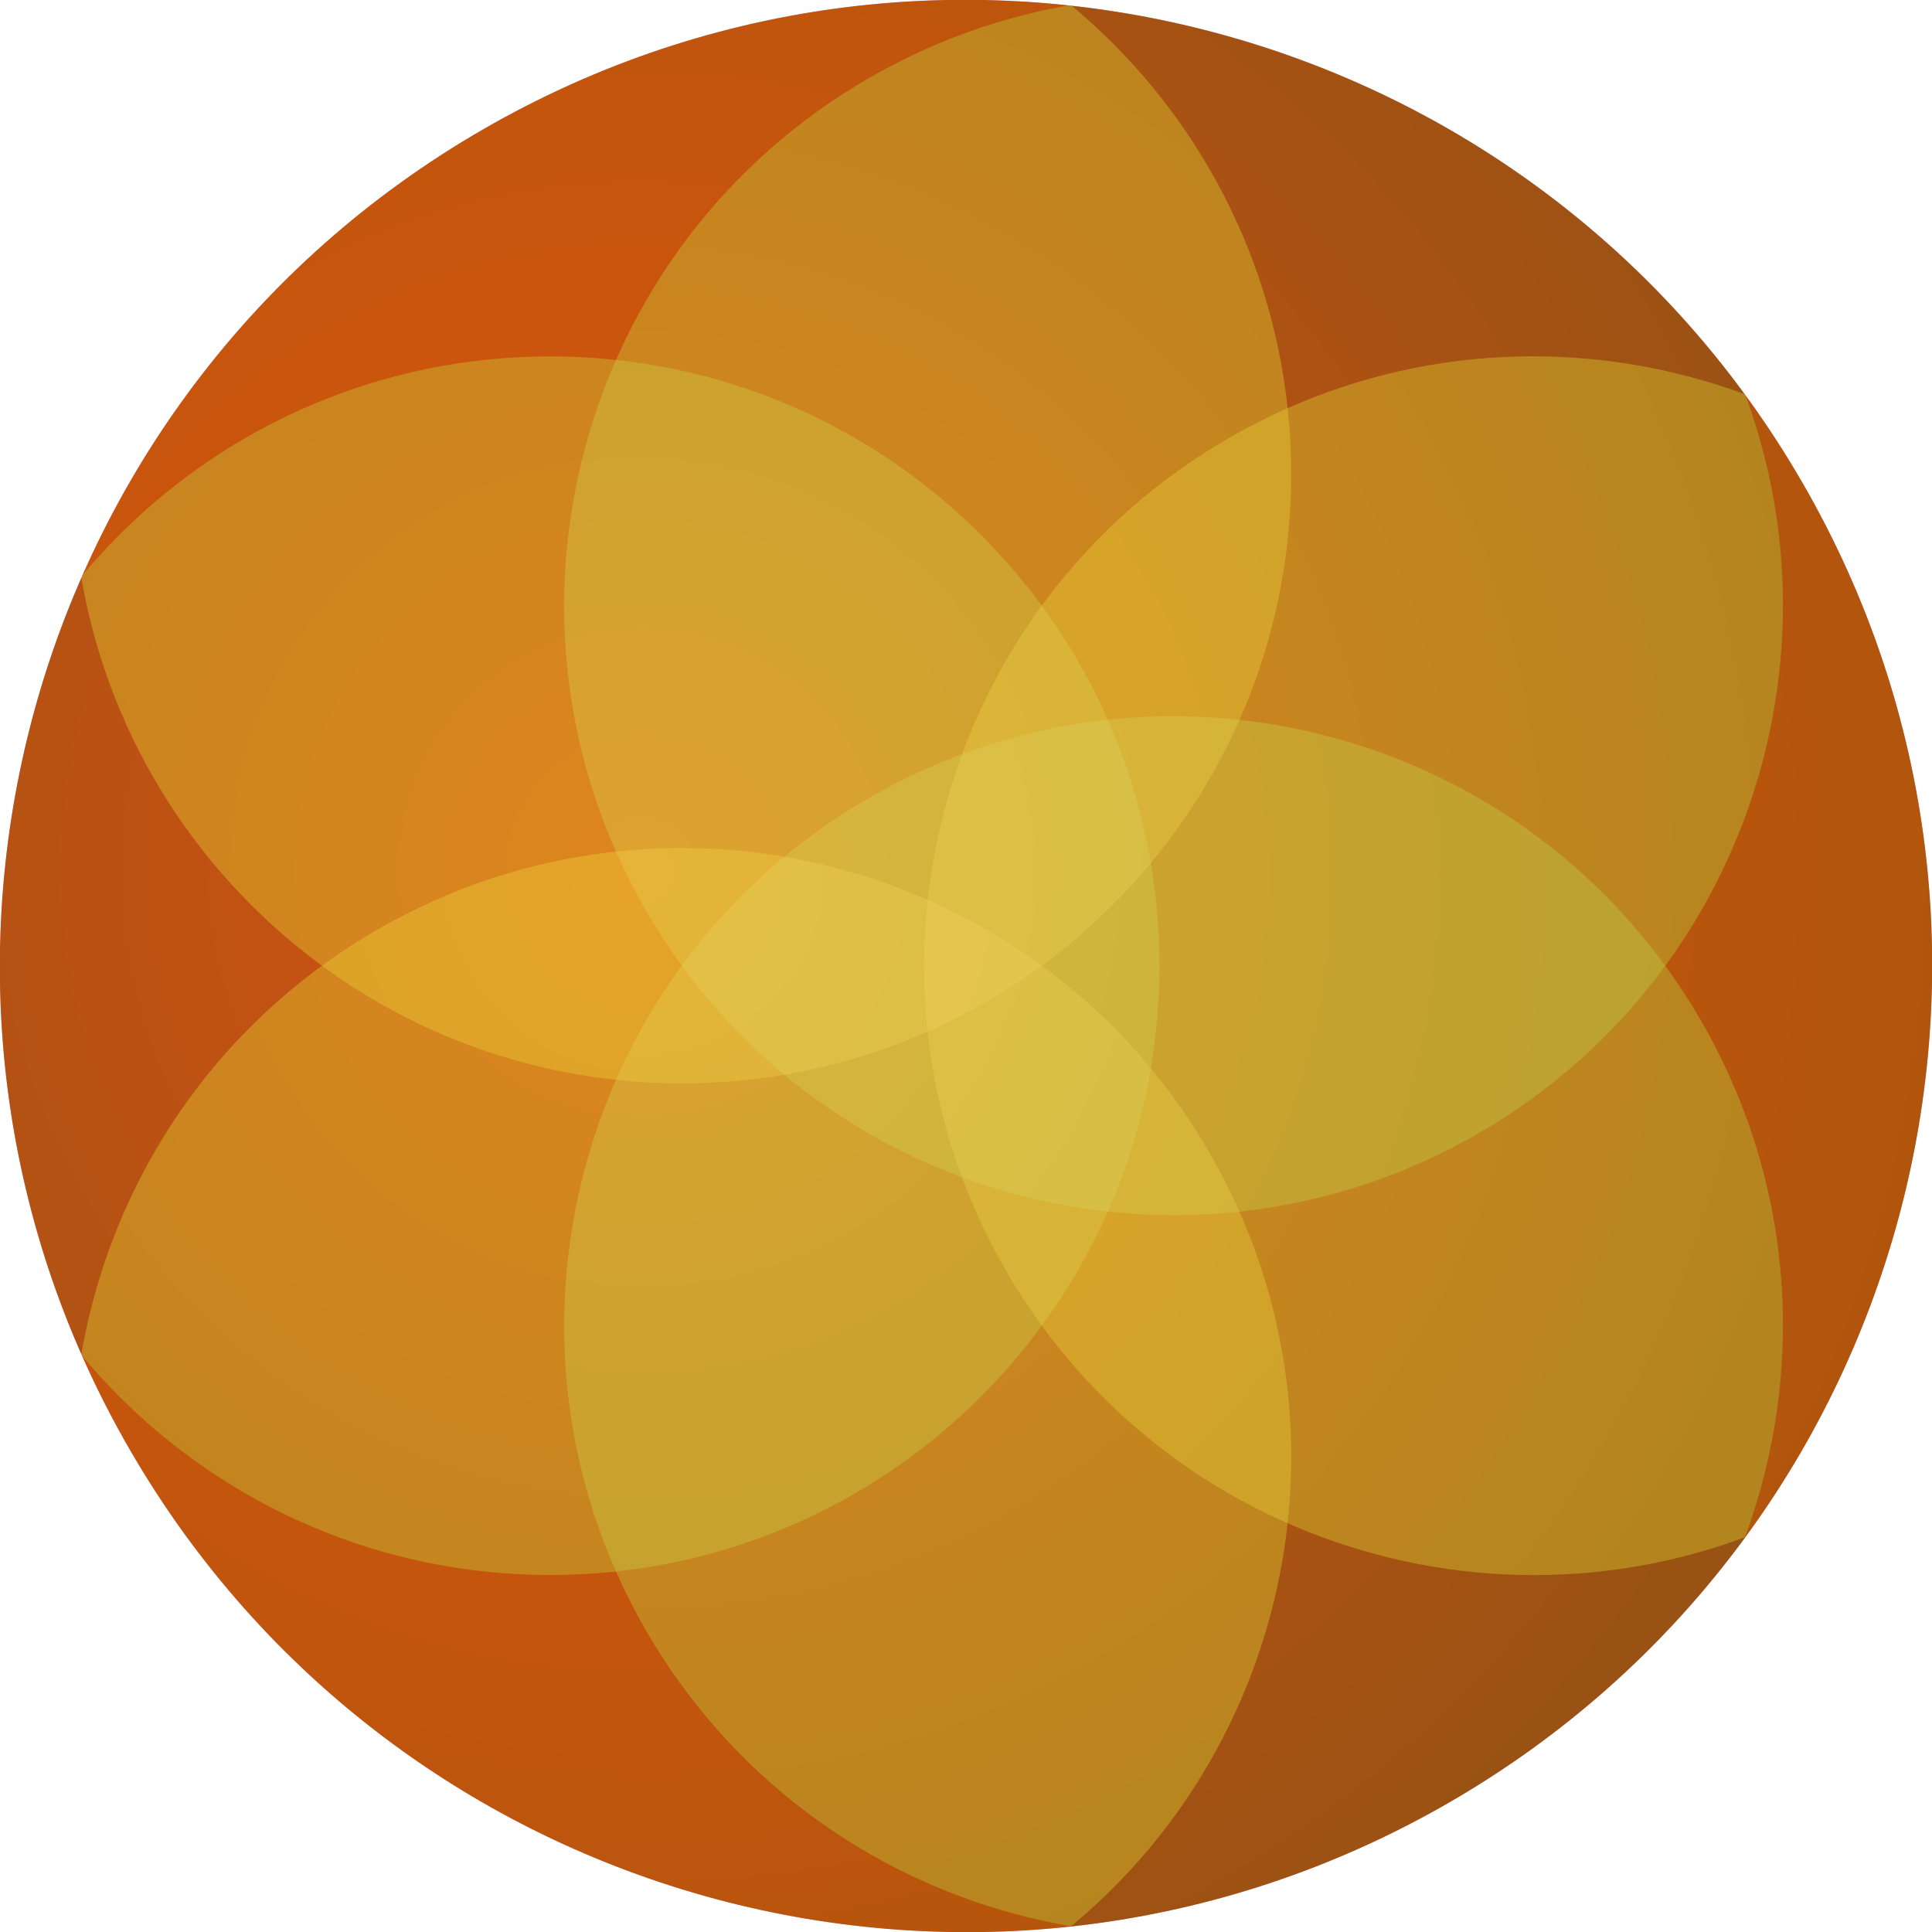
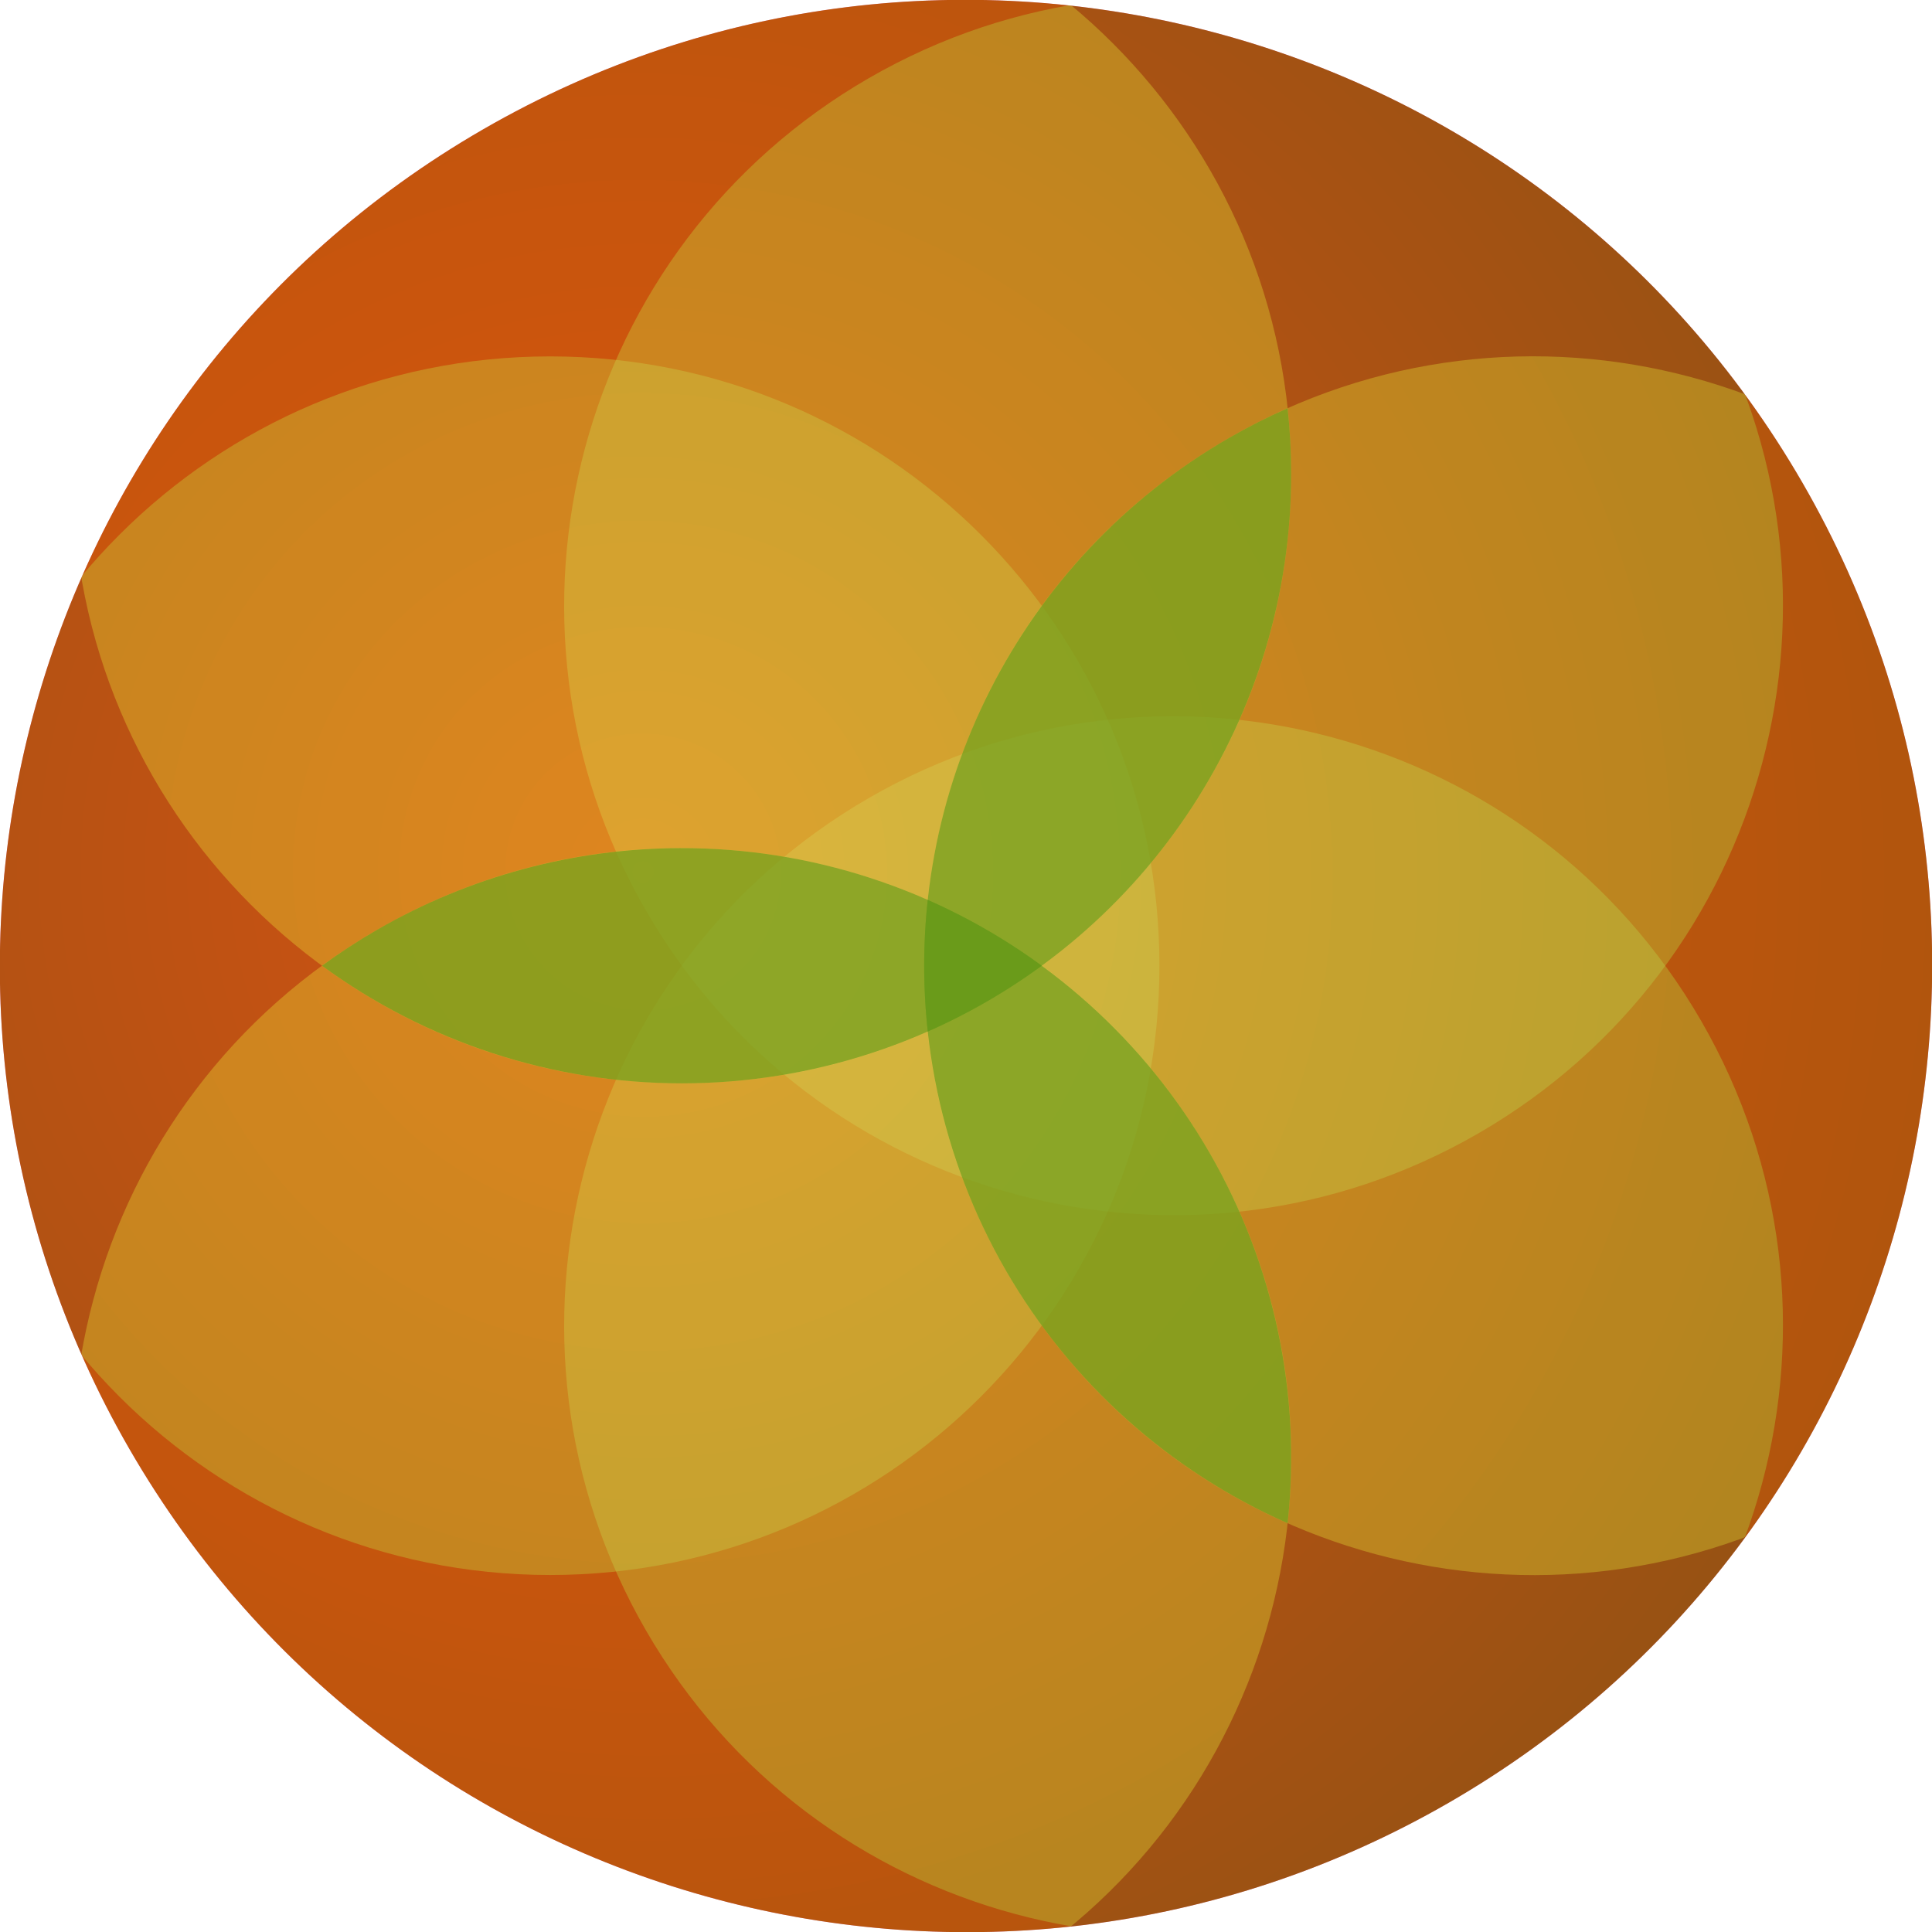
<svg xmlns="http://www.w3.org/2000/svg" xmlns:xlink="http://www.w3.org/1999/xlink" width="120mm" height="120mm" viewBox="0 0 120 120" version="1.1" id="svg8">
  <defs id="defs2">
    <linearGradient id="linearGradient839">
      <stop style="stop-color:#d40000;stop-opacity:1;" offset="0" id="stop835" />
      <stop style="stop-color:#910000;stop-opacity:1" offset="1" id="stop837" />
    </linearGradient>
-     <radialGradient xlink:href="#linearGradient839" id="radialGradient841" cx="79.245" cy="148.068" fx="79.245" fy="148.068" r="46.686" gradientUnits="userSpaceOnUse" gradientTransform="matrix(-1.0290723e-8,1.482025,-1.472282,0,238.6203,37.68683)" />
-     <radialGradient xlink:href="#linearGradient839" id="radialGradient841-9" cx="79.245" cy="148.068" fx="79.245" fy="148.068" r="46.686" gradientUnits="userSpaceOnUse" gradientTransform="matrix(-1.0290723e-8,1.482025,-1.472282,0,238.6203,37.68683)" />
+     <radialGradient xlink:href="#linearGradient839" id="radialGradient841" cx="79.245" cy="148.068" fx="79.245" fy="148.068" r="46.686" gradientUnits="userSpaceOnUse" gradientTransform="matrix(-1.3197686e-8,1.900673,-1.888177,0,297.0184,1.185985)" />
+     <radialGradient xlink:href="#linearGradient839" id="radialGradient841-9" cx="79.245" cy="148.068" fx="79.245" fy="148.068" r="46.686" gradientUnits="userSpaceOnUse" gradientTransform="matrix(-1.3197686e-8,1.900673,-1.888177,0,297.0184,1.185985)" />
    <clipPath clipPathUnits="userSpaceOnUse" id="clipPath1295">
      <circle style="opacity:1;fill:none;fill-opacity:1;stroke:#910000;stroke-width:0.027;stroke-opacity:1" id="circle1297" cx="31.89" cy="166.901" r="46.784" transform="rotate(-30)" />
    </clipPath>
+     <clipPath clipPathUnits="userSpaceOnUse" id="clipPath992">
+       <circle style="opacity:1;fill:none;fill-opacity:1;stroke:#000000;stroke-width:0.034;stroke-opacity:1" id="circle994" cx="31.89" cy="166.901" r="60" transform="rotate(-30)" />
+     </clipPath>
  </defs>
  <g id="layer1" transform="translate(-51.06753,-68.59549)">
-     <g id="g1279" clip-path="url(#clipPath1295)" transform="matrix(1.282484,0,0,1.282484,-31.37478,-36.32615)">
-       <circle style="opacity:1;fill:url(#radialGradient841);fill-opacity:1;stroke-width:0.027" id="path833" cx="31.89" cy="166.901" r="46.784" transform="rotate(-30)" />
-       <circle style="opacity:1;mix-blend-mode:screen;fill:#9bd120;fill-opacity:0.503;stroke:none;stroke-width:0.026;stroke-opacity:1" id="path845" cx="55.698" cy="180.63" r="29.509" transform="rotate(-30)" />
-       <circle style="opacity:1;mix-blend-mode:screen;fill:#9bd120;fill-opacity:0.503;stroke:none;stroke-width:0.026;stroke-opacity:1" id="path845-6" cx="8.073" cy="180.63" r="29.509" transform="rotate(-30)" />
-       <circle style="opacity:1;mix-blend-mode:screen;fill:#9bd120;fill-opacity:0.503;stroke:none;stroke-width:0.026;stroke-opacity:1" id="path845-6-1" cx="104.769" cy="-97.307" r="29.509" transform="rotate(90)" />
-       <circle style="mix-blend-mode:screen;fill:#00a124;fill-opacity:0.637;stroke:none;stroke-width:0.026;stroke-opacity:1" id="path845-0" cx="187.011" cy="-31.886" r="29.509" transform="rotate(60)" />
-       <circle style="mix-blend-mode:screen;fill:#00a124;fill-opacity:0.637;stroke:none;stroke-width:0.026;stroke-opacity:1" id="path845-6-61" cx="90.927" cy="128.581" r="29.509" />
-       <circle style="mix-blend-mode:screen;fill:#00a124;fill-opacity:0.637;stroke:none;stroke-width:0.026;stroke-opacity:1" id="path845-2-7" cx="49.318" cy="156.818" r="29.509" transform="rotate(-30)" />
-       <circle style="opacity:0.194;fill:url(#radialGradient841-9);fill-opacity:1;stroke-width:0.027" id="path833-2" cx="31.89" cy="166.901" r="46.784" transform="rotate(-30)" />
+     <g id="g976" clip-path="url(#clipPath992)">
+       <circle style="fill:url(#radialGradient841);fill-opacity:1;stroke-width:0.034" id="path833" cx="31.89" cy="166.901" r="60" transform="rotate(-30)" />
+       <circle style="mix-blend-mode:screen;fill:#9bd120;fill-opacity:0.503;stroke:none;stroke-width:0.034;stroke-opacity:1" id="path845" cx="62.424" cy="184.509" r="37.845" transform="rotate(-30)" />
+       <circle style="mix-blend-mode:screen;fill:#9bd120;fill-opacity:0.503;stroke:none;stroke-width:0.034;stroke-opacity:1" id="path845-6" cx="1.346" cy="184.509" r="37.845" transform="rotate(-30)" />
+       <circle style="mix-blend-mode:screen;fill:#9bd120;fill-opacity:0.503;stroke:none;stroke-width:0.034;stroke-opacity:1" id="path845-6-1" cx="98.038" cy="-93.42" r="37.845" transform="rotate(90)" />
+       <circle style="mix-blend-mode:screen;fill:#00a124;fill-opacity:0.637;stroke:none;stroke-width:0.034;stroke-opacity:1" id="path845-0" cx="192.692" cy="-31.885" r="37.845" transform="rotate(60)" />
+       <circle style="mix-blend-mode:screen;fill:#00a124;fill-opacity:0.637;stroke:none;stroke-width:0.034;stroke-opacity:1" id="path845-6-61" cx="85.237" cy="128.577" r="37.845" />
+       <circle style="mix-blend-mode:screen;fill:#00a124;fill-opacity:0.637;stroke:none;stroke-width:0.034;stroke-opacity:1" id="path845-2-7" cx="54.241" cy="153.97" r="37.845" transform="rotate(-30)" />
+       <circle style="opacity:0.194;fill:url(#radialGradient841-9);fill-opacity:1;stroke-width:0.034" id="path833-2" cx="31.89" cy="166.901" r="60" transform="rotate(-30)" />
+       <path id="path845-6-6" style="mix-blend-mode:normal;fill:#669a18;fill-opacity:0.668;stroke:none;stroke-width:0.034;stroke-opacity:1" d="m 108.691,124.49 a 37.845,37.845 0 0 0 4.849,23.01 37.845,37.845 0 0 0 17.503,15.704 37.845,37.845 0 0 0 -4.849,-23.009 37.845,37.845 0 0 0 -17.503,-15.704 z" />
+       <path id="path845-3" style="mix-blend-mode:normal;fill:#669a18;fill-opacity:0.668;stroke:none;stroke-width:0.034;stroke-opacity:1" d="m 131.044,93.951 a 37.845,37.845 0 0 0 -3.651,1.852 37.845,37.845 0 0 0 -18.701,36.862 37.845,37.845 0 0 0 22.573,-34.627 37.845,37.845 0 0 0 -0.222,-4.088 z" />
+       <path id="path845-6-6-3" style="mix-blend-mode:normal;fill:#669a18;fill-opacity:0.668;stroke:none;stroke-width:0.034;stroke-opacity:1" d="m 93.295,121.272 a 37.845,37.845 0 0 0 -18.797,5.07 37.845,37.845 0 0 0 -3.429,2.236 37.845,37.845 0 0 0 22.352,7.306 37.845,37.845 0 0 0 22.352,-7.307 37.845,37.845 0 0 0 -22.477,-7.305 z" />
    </g>
  </g>
</svg>
